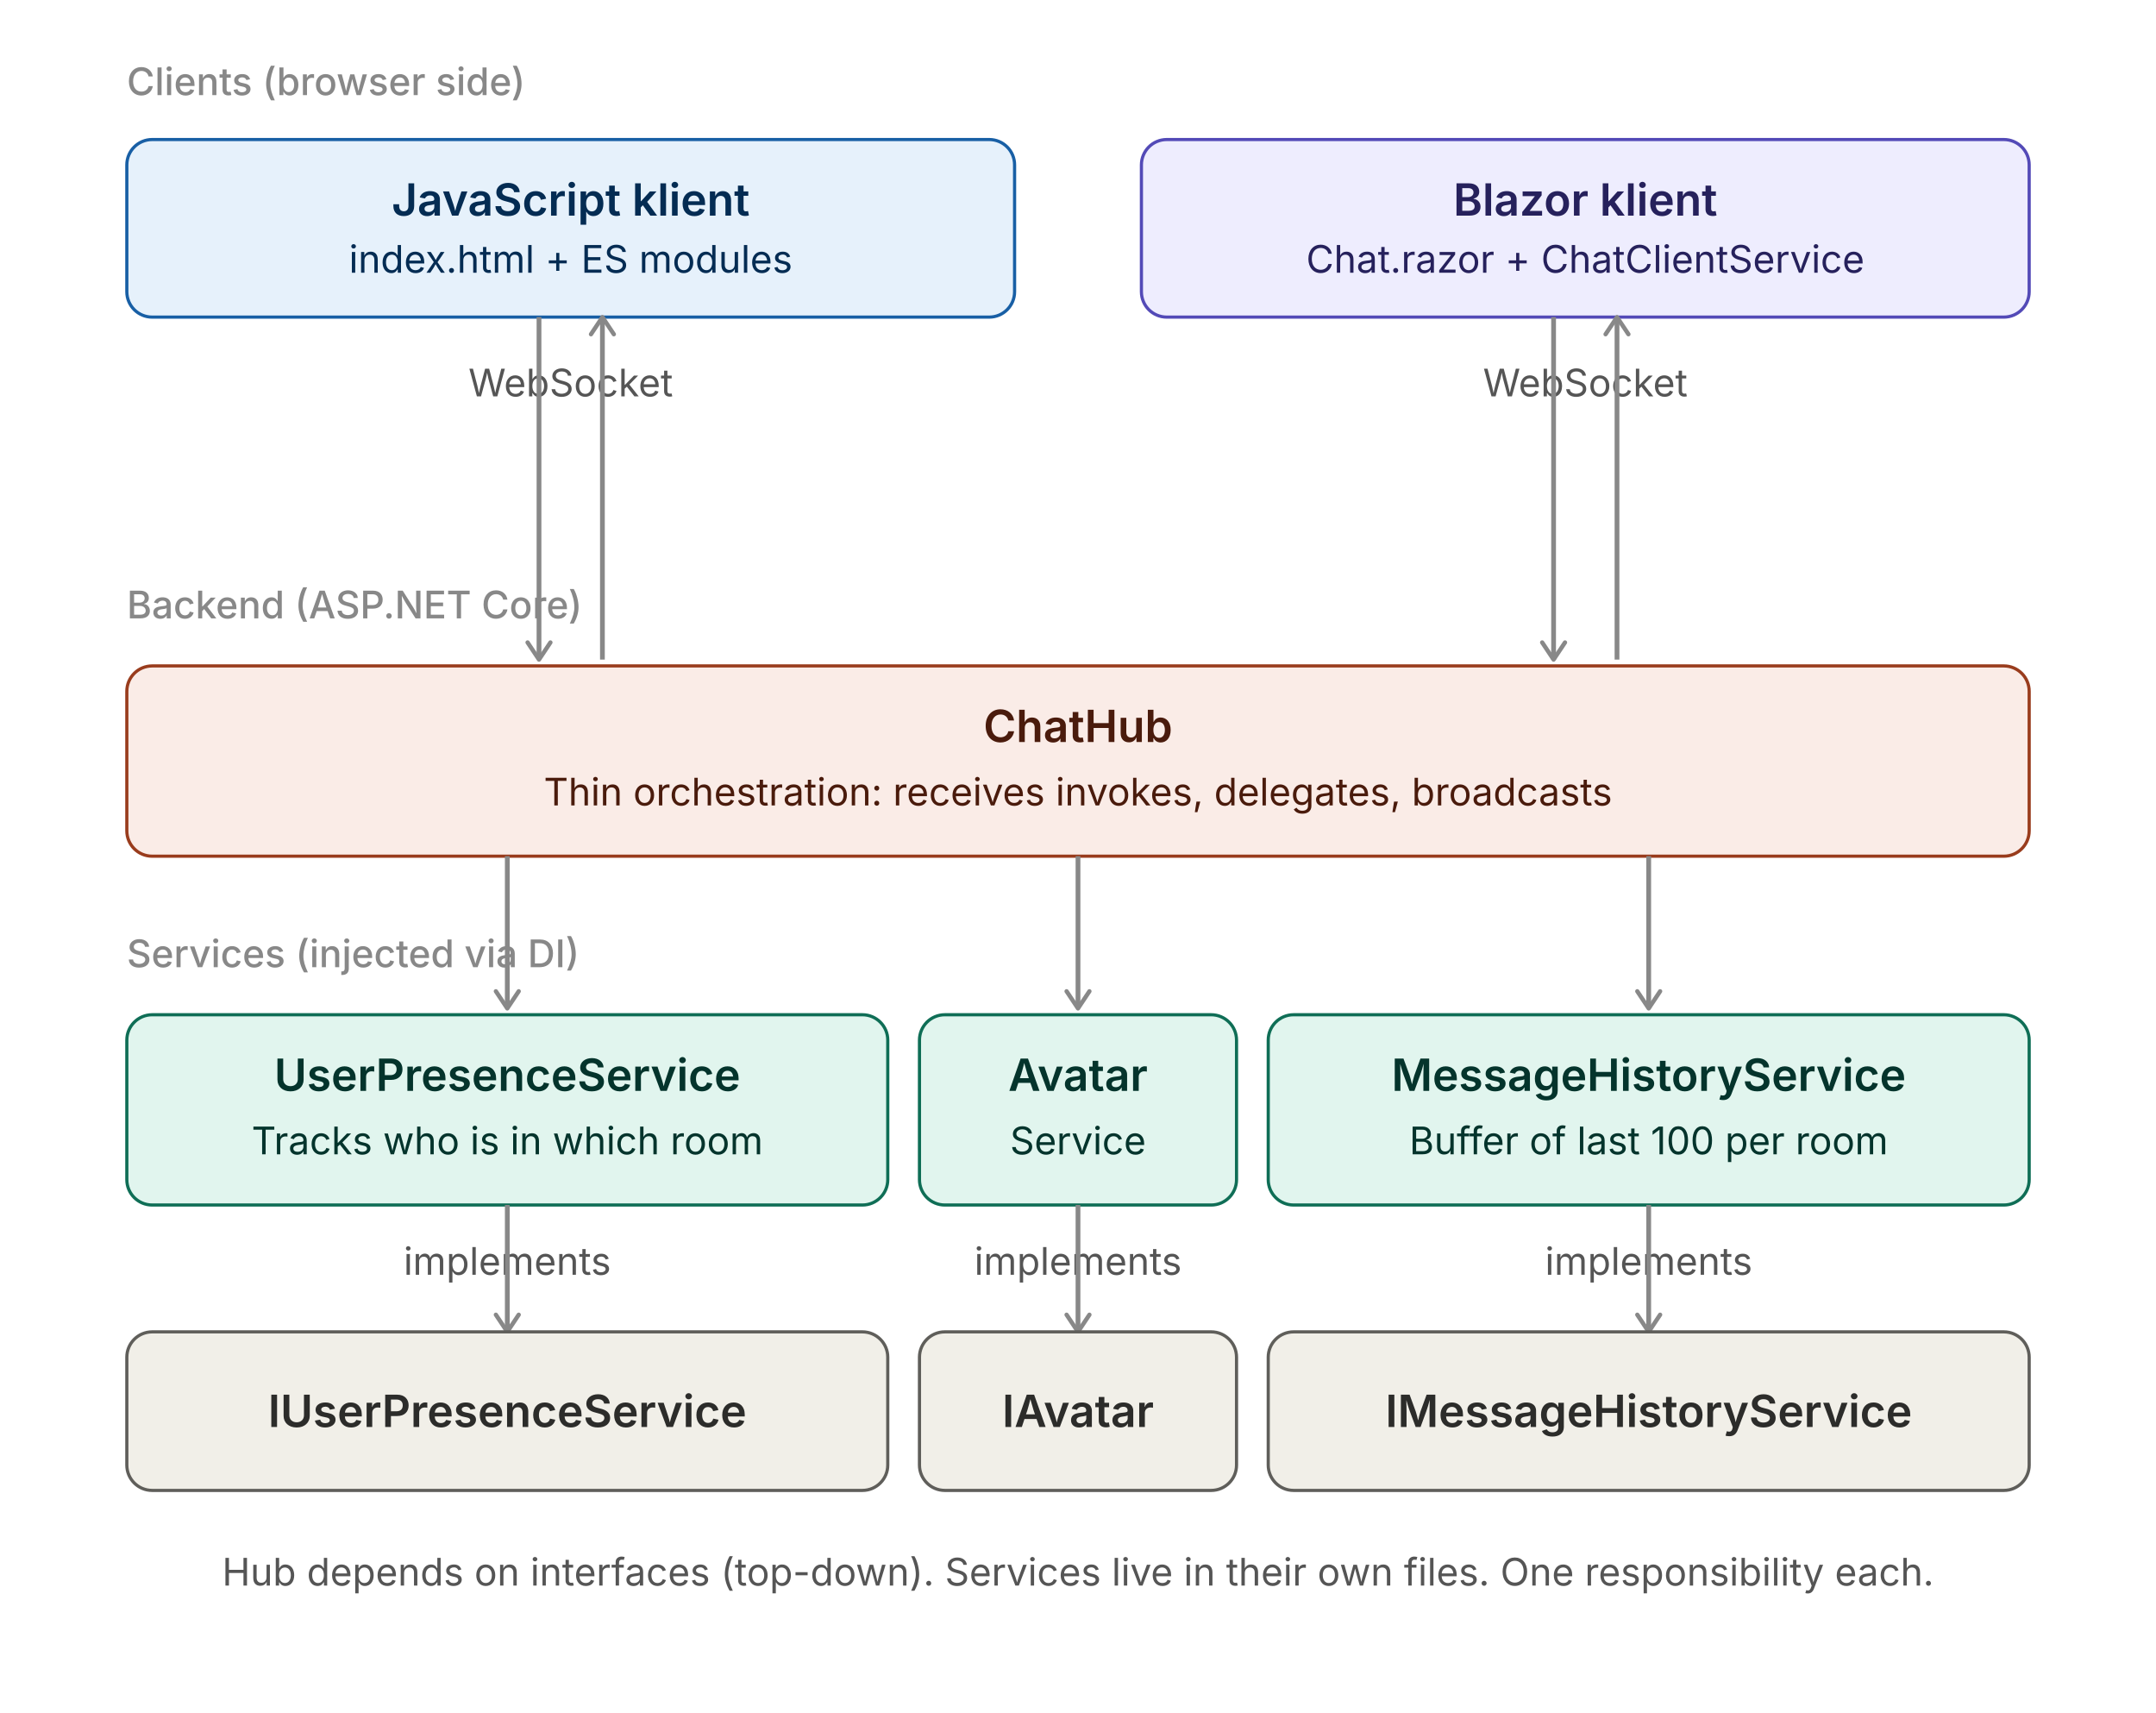
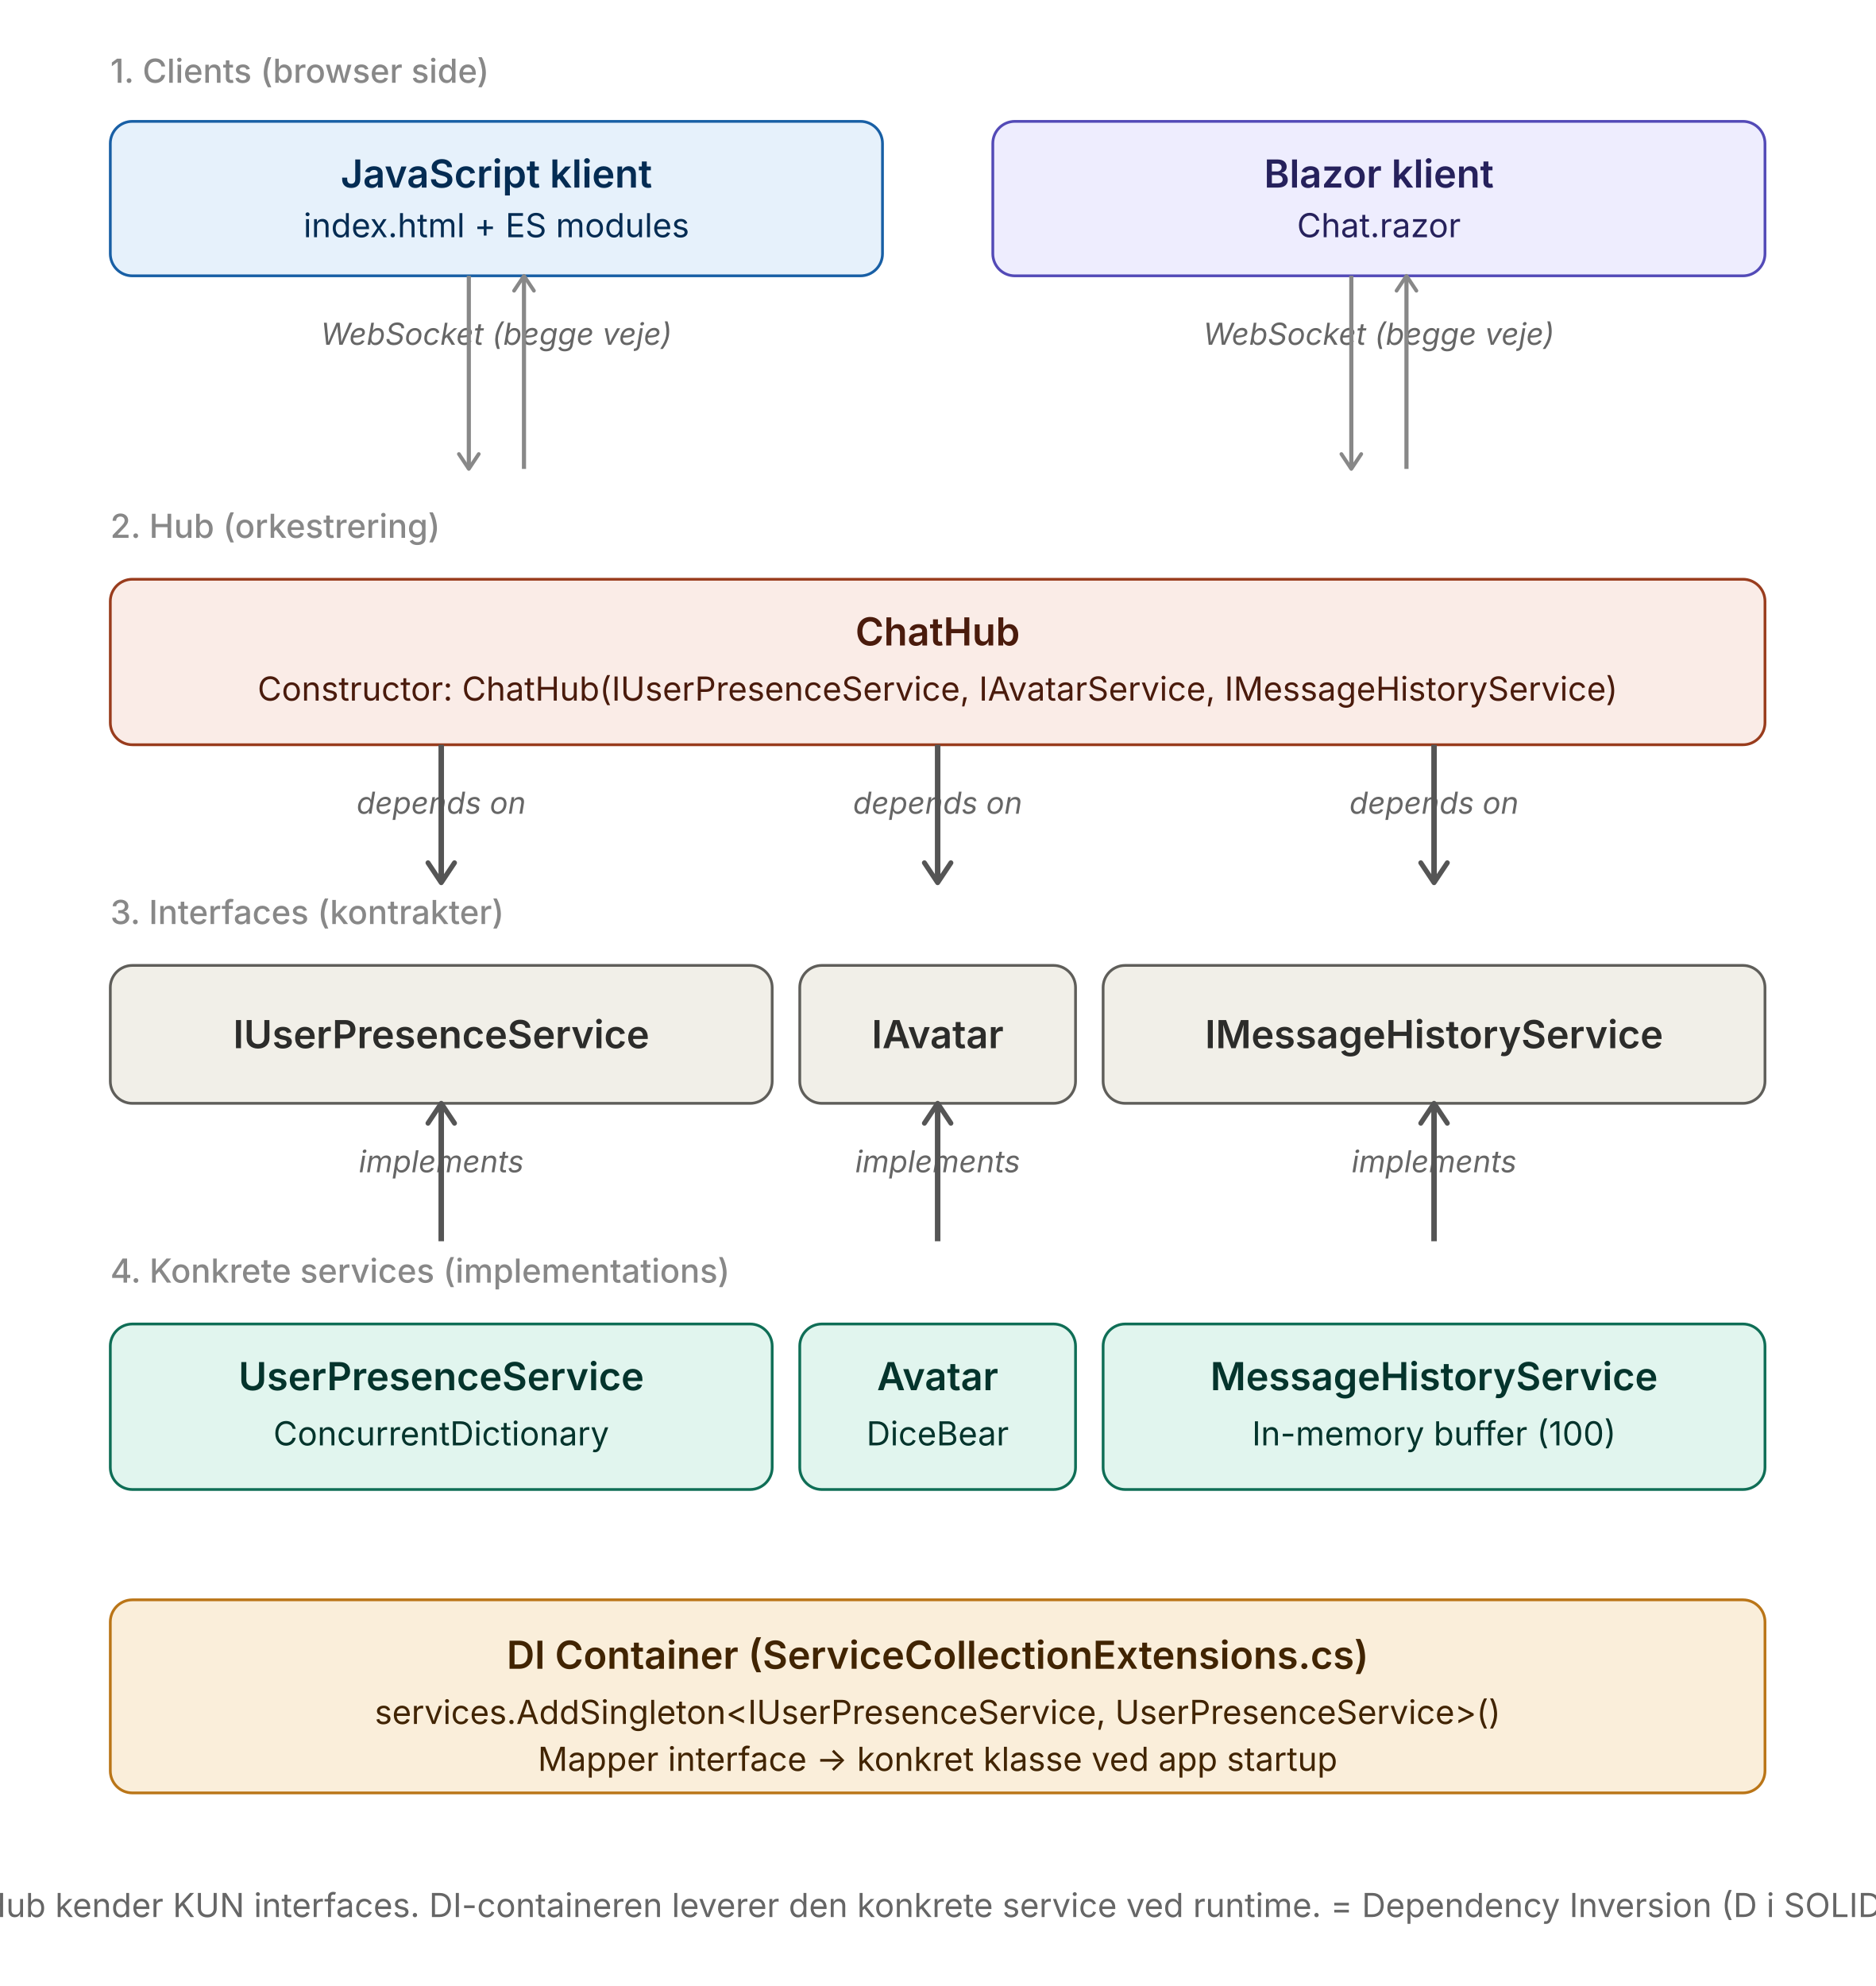
- <svg xmlns="http://www.w3.org/2000/svg" width="100%" viewBox="0 0 680 540" role="img" aria-labelledby="title desc">
+ <svg xmlns="http://www.w3.org/2000/svg" width="100%" viewBox="0 0 680 720" role="img" aria-labelledby="title desc">
  <style>
-     .label-primary { font-family: -apple-system, BlinkMacSystemFont, "Segoe UI", sans-serif; font-size: 14px; font-weight: 600; fill: #1a1a1a; }
-     .label-secondary { font-family: -apple-system, BlinkMacSystemFont, "Segoe UI", sans-serif; font-size: 12px; font-weight: 400; fill: #555; }
+     .label-primary { font-family: -apple-system, BlinkMacSystemFont, "Segoe UI", sans-serif; font-size: 14px; font-weight: 600; }
+     .label-secondary { font-family: -apple-system, BlinkMacSystemFont, "Segoe UI", sans-serif; font-size: 12px; font-weight: 400; }
    .label-tier { font-family: -apple-system, BlinkMacSystemFont, "Segoe UI", sans-serif; font-size: 12px; font-weight: 500; fill: #888; }
+     .label-arrow { font-family: -apple-system, BlinkMacSystemFont, "Segoe UI", sans-serif; font-size: 11px; font-weight: 400; font-style: italic; fill: #666; }
    .arrow { stroke: #888; stroke-width: 1.5; fill: none; }
+     .arrow-bold { stroke: #555; stroke-width: 2; fill: none; }

-     /* Light mode colors (default) */
+     /* Light mode (default) */
    .box-blue { fill: #E6F1FB; stroke: #185FA5; stroke-width: 1; }
    .box-blue-text { fill: #042C53; }
    .box-purple { fill: #EEEDFE; stroke: #534AB7; stroke-width: 1; }
    .box-purple-text { fill: #26215C; }
    .box-coral { fill: #FAECE7; stroke: #993C1D; stroke-width: 1; }
    .box-coral-text { fill: #4A1B0C; }
    .box-teal { fill: #E1F5EE; stroke: #0F6E56; stroke-width: 1; }
    .box-teal-text { fill: #04342C; }
    .box-gray { fill: #F1EFE8; stroke: #5F5E5A; stroke-width: 1; }
    .box-gray-text { fill: #2C2C2A; }
+     .box-amber { fill: #FAEEDA; stroke: #BA7517; stroke-width: 1; }
+     .box-amber-text { fill: #412402; }

-     /* Dark mode adjustments */
+     /* Dark mode */
    @media (prefers-color-scheme: dark) {
-       .label-primary { fill: #f4f4f8; }
-       .label-secondary { fill: #b4b6c4; }
      .label-tier { fill: #888; }
+       .label-arrow { fill: #aaa; }
      .arrow { stroke: #999; }
+       .arrow-bold { stroke: #bbb; }

      .box-blue { fill: #0C447C; stroke: #B5D4F4; }
      .box-blue-text { fill: #E6F1FB; }
      .box-purple { fill: #3C3489; stroke: #CECBF6; }
      .box-purple-text { fill: #EEEDFE; }
      .box-coral { fill: #712B13; stroke: #F5C4B3; }
      .box-coral-text { fill: #FAECE7; }
      .box-teal { fill: #085041; stroke: #9FE1CB; }
      .box-teal-text { fill: #E1F5EE; }
      .box-gray { fill: #444441; stroke: #D3D1C7; }
      .box-gray-text { fill: #F1EFE8; }
+       .box-amber { fill: #633806; stroke: #FAC775; }
+       .box-amber-text { fill: #FAEEDA; }
    }
  </style>
  <defs>
    <marker id="arrowhead" viewBox="0 0 10 10" refX="8" refY="5" markerWidth="6" markerHeight="6" orient="auto-start-reverse">
      <path d="M2 1L8 5L2 9" fill="none" stroke="context-stroke" stroke-width="1.5" stroke-linecap="round" stroke-linejoin="round" />
    </marker>
  </defs>
-   <text class="label-tier" x="40" y="30">Clients (browser side)</text>
+   <text class="label-tier" x="40" y="30">1. Clients (browser side)</text>
  <rect class="box-blue" x="40" y="44" width="280" height="56" rx="8" />
  <text class="label-primary box-blue-text" x="180" y="68" text-anchor="middle">JavaScript klient</text>
  <text class="label-secondary box-blue-text" x="180" y="86" text-anchor="middle">index.html + ES modules</text>
  <rect class="box-purple" x="360" y="44" width="280" height="56" rx="8" />
  <text class="label-primary box-purple-text" x="500" y="68" text-anchor="middle">Blazor klient</text>
-   <text class="label-secondary box-purple-text" x="500" y="86" text-anchor="middle">Chat.razor + ChatClientService</text>
-   <text class="label-secondary" x="180" y="125" text-anchor="middle">WebSocket</text>
-   <line x1="170" y1="100" x2="170" y2="208" class="arrow" marker-end="url(#arrowhead)" />
-   <line x1="190" y1="208" x2="190" y2="100" class="arrow" marker-end="url(#arrowhead)" />
-   <text class="label-secondary" x="500" y="125" text-anchor="middle">WebSocket</text>
-   <line x1="490" y1="100" x2="490" y2="208" class="arrow" marker-end="url(#arrowhead)" />
-   <line x1="510" y1="208" x2="510" y2="100" class="arrow" marker-end="url(#arrowhead)" />
-   <text class="label-tier" x="40" y="195">Backend (ASP.NET Core)</text>
+   <text class="label-secondary box-purple-text" x="500" y="86" text-anchor="middle">Chat.razor</text>
+   <text class="label-arrow" x="180" y="125" text-anchor="middle">WebSocket (begge veje)</text>
+   <line x1="170" y1="100" x2="170" y2="170" class="arrow" marker-end="url(#arrowhead)" />
+   <line x1="190" y1="170" x2="190" y2="100" class="arrow" marker-end="url(#arrowhead)" />
+   <text class="label-arrow" x="500" y="125" text-anchor="middle">WebSocket (begge veje)</text>
+   <line x1="490" y1="100" x2="490" y2="170" class="arrow" marker-end="url(#arrowhead)" />
+   <line x1="510" y1="170" x2="510" y2="100" class="arrow" marker-end="url(#arrowhead)" />
+   <text class="label-tier" x="40" y="195">2. Hub (orkestrering)</text>
  <rect class="box-coral" x="40" y="210" width="600" height="60" rx="8" />
  <text class="label-primary box-coral-text" x="340" y="234" text-anchor="middle">ChatHub</text>
-   <text class="label-secondary box-coral-text" x="340" y="254" text-anchor="middle">Thin orchestration: receives invokes, delegates, broadcasts</text>
-   <line x1="160" y1="270" x2="160" y2="318" class="arrow" marker-end="url(#arrowhead)" />
-   <line x1="340" y1="270" x2="340" y2="318" class="arrow" marker-end="url(#arrowhead)" />
-   <line x1="520" y1="270" x2="520" y2="318" class="arrow" marker-end="url(#arrowhead)" />
-   <text class="label-tier" x="40" y="305">Services (injected via DI)</text>
-   <rect class="box-teal" x="40" y="320" width="240" height="60" rx="8" />
-   <text class="label-primary box-teal-text" x="160" y="344" text-anchor="middle">UserPresenceService</text>
-   <text class="label-secondary box-teal-text" x="160" y="364" text-anchor="middle">Tracks who is in which room</text>
-   <rect class="box-teal" x="290" y="320" width="100" height="60" rx="8" />
-   <text class="label-primary box-teal-text" x="340" y="344" text-anchor="middle">Avatar</text>
-   <text class="label-secondary box-teal-text" x="340" y="364" text-anchor="middle">Service</text>
-   <rect class="box-teal" x="400" y="320" width="240" height="60" rx="8" />
-   <text class="label-primary box-teal-text" x="520" y="344" text-anchor="middle">MessageHistoryService</text>
-   <text class="label-secondary box-teal-text" x="520" y="364" text-anchor="middle">Buffer of last 100 per room</text>
-   <text class="label-secondary" x="160" y="402" text-anchor="middle">implements</text>
-   <text class="label-secondary" x="340" y="402" text-anchor="middle">implements</text>
-   <text class="label-secondary" x="520" y="402" text-anchor="middle">implements</text>
-   <line x1="160" y1="380" x2="160" y2="420" class="arrow" marker-end="url(#arrowhead)" />
-   <line x1="340" y1="380" x2="340" y2="420" class="arrow" marker-end="url(#arrowhead)" />
-   <line x1="520" y1="380" x2="520" y2="420" class="arrow" marker-end="url(#arrowhead)" />
-   <rect class="box-gray" x="40" y="420" width="240" height="50" rx="8" />
-   <text class="label-primary box-gray-text" x="160" y="450" text-anchor="middle">IUserPresenceService</text>
-   <rect class="box-gray" x="290" y="420" width="100" height="50" rx="8" />
-   <text class="label-primary box-gray-text" x="340" y="450" text-anchor="middle">IAvatar</text>
-   <rect class="box-gray" x="400" y="420" width="240" height="50" rx="8" />
-   <text class="label-primary box-gray-text" x="520" y="450" text-anchor="middle">IMessageHistoryService</text>
-   <text class="label-secondary" x="340" y="500" text-anchor="middle">Hub depends on interfaces (top-down). Services live in their own files. One responsibility each.</text>
+   <text class="label-secondary box-coral-text" x="340" y="254" text-anchor="middle">Constructor: ChatHub(IUserPresenceService, IAvatarService, IMessageHistoryService)</text>
+   <text class="label-arrow" x="160" y="295" text-anchor="middle">depends on</text>
+   <text class="label-arrow" x="340" y="295" text-anchor="middle">depends on</text>
+   <text class="label-arrow" x="520" y="295" text-anchor="middle">depends on</text>
+   <line x1="160" y1="270" x2="160" y2="320" class="arrow-bold" marker-end="url(#arrowhead)" />
+   <line x1="340" y1="270" x2="340" y2="320" class="arrow-bold" marker-end="url(#arrowhead)" />
+   <line x1="520" y1="270" x2="520" y2="320" class="arrow-bold" marker-end="url(#arrowhead)" />
+   <text class="label-tier" x="40" y="335">3. Interfaces (kontrakter)</text>
+   <rect class="box-gray" x="40" y="350" width="240" height="50" rx="8" />
+   <text class="label-primary box-gray-text" x="160" y="380" text-anchor="middle">IUserPresenceService</text>
+   <rect class="box-gray" x="290" y="350" width="100" height="50" rx="8" />
+   <text class="label-primary box-gray-text" x="340" y="380" text-anchor="middle">IAvatar</text>
+   <rect class="box-gray" x="400" y="350" width="240" height="50" rx="8" />
+   <text class="label-primary box-gray-text" x="520" y="380" text-anchor="middle">IMessageHistoryService</text>
+   <text class="label-arrow" x="160" y="425" text-anchor="middle">implements</text>
+   <text class="label-arrow" x="340" y="425" text-anchor="middle">implements</text>
+   <text class="label-arrow" x="520" y="425" text-anchor="middle">implements</text>
+   <line x1="160" y1="450" x2="160" y2="400" class="arrow-bold" marker-end="url(#arrowhead)" />
+   <line x1="340" y1="450" x2="340" y2="400" class="arrow-bold" marker-end="url(#arrowhead)" />
+   <line x1="520" y1="450" x2="520" y2="400" class="arrow-bold" marker-end="url(#arrowhead)" />
+   <text class="label-tier" x="40" y="465">4. Konkrete services (implementations)</text>
+   <rect class="box-teal" x="40" y="480" width="240" height="60" rx="8" />
+   <text class="label-primary box-teal-text" x="160" y="504" text-anchor="middle">UserPresenceService</text>
+   <text class="label-secondary box-teal-text" x="160" y="524" text-anchor="middle">ConcurrentDictionary</text>
+   <rect class="box-teal" x="290" y="480" width="100" height="60" rx="8" />
+   <text class="label-primary box-teal-text" x="340" y="504" text-anchor="middle">Avatar</text>
+   <text class="label-secondary box-teal-text" x="340" y="524" text-anchor="middle">DiceBear</text>
+   <rect class="box-teal" x="400" y="480" width="240" height="60" rx="8" />
+   <text class="label-primary box-teal-text" x="520" y="504" text-anchor="middle">MessageHistoryService</text>
+   <text class="label-secondary box-teal-text" x="520" y="524" text-anchor="middle">In-memory buffer (100)</text>
+   <rect class="box-amber" x="40" y="580" width="600" height="70" rx="8" />
+   <text class="label-primary box-amber-text" x="340" y="605" text-anchor="middle">DI Container (ServiceCollectionExtensions.cs)</text>
+   <text class="label-secondary box-amber-text" x="340" y="625" text-anchor="middle">services.AddSingleton&lt;IUserPresenceService, UserPresenceService&gt;()</text>
+   <text class="label-secondary box-amber-text" x="340" y="642" text-anchor="middle">Mapper interface → konkret klasse ved app startup</text>
+   <text class="label-secondary" x="340" y="695" text-anchor="middle" fill="#666">Hub kender KUN interfaces. DI-containeren leverer den konkrete service ved runtime. = Dependency Inversion (D i SOLID)</text>
</svg>
